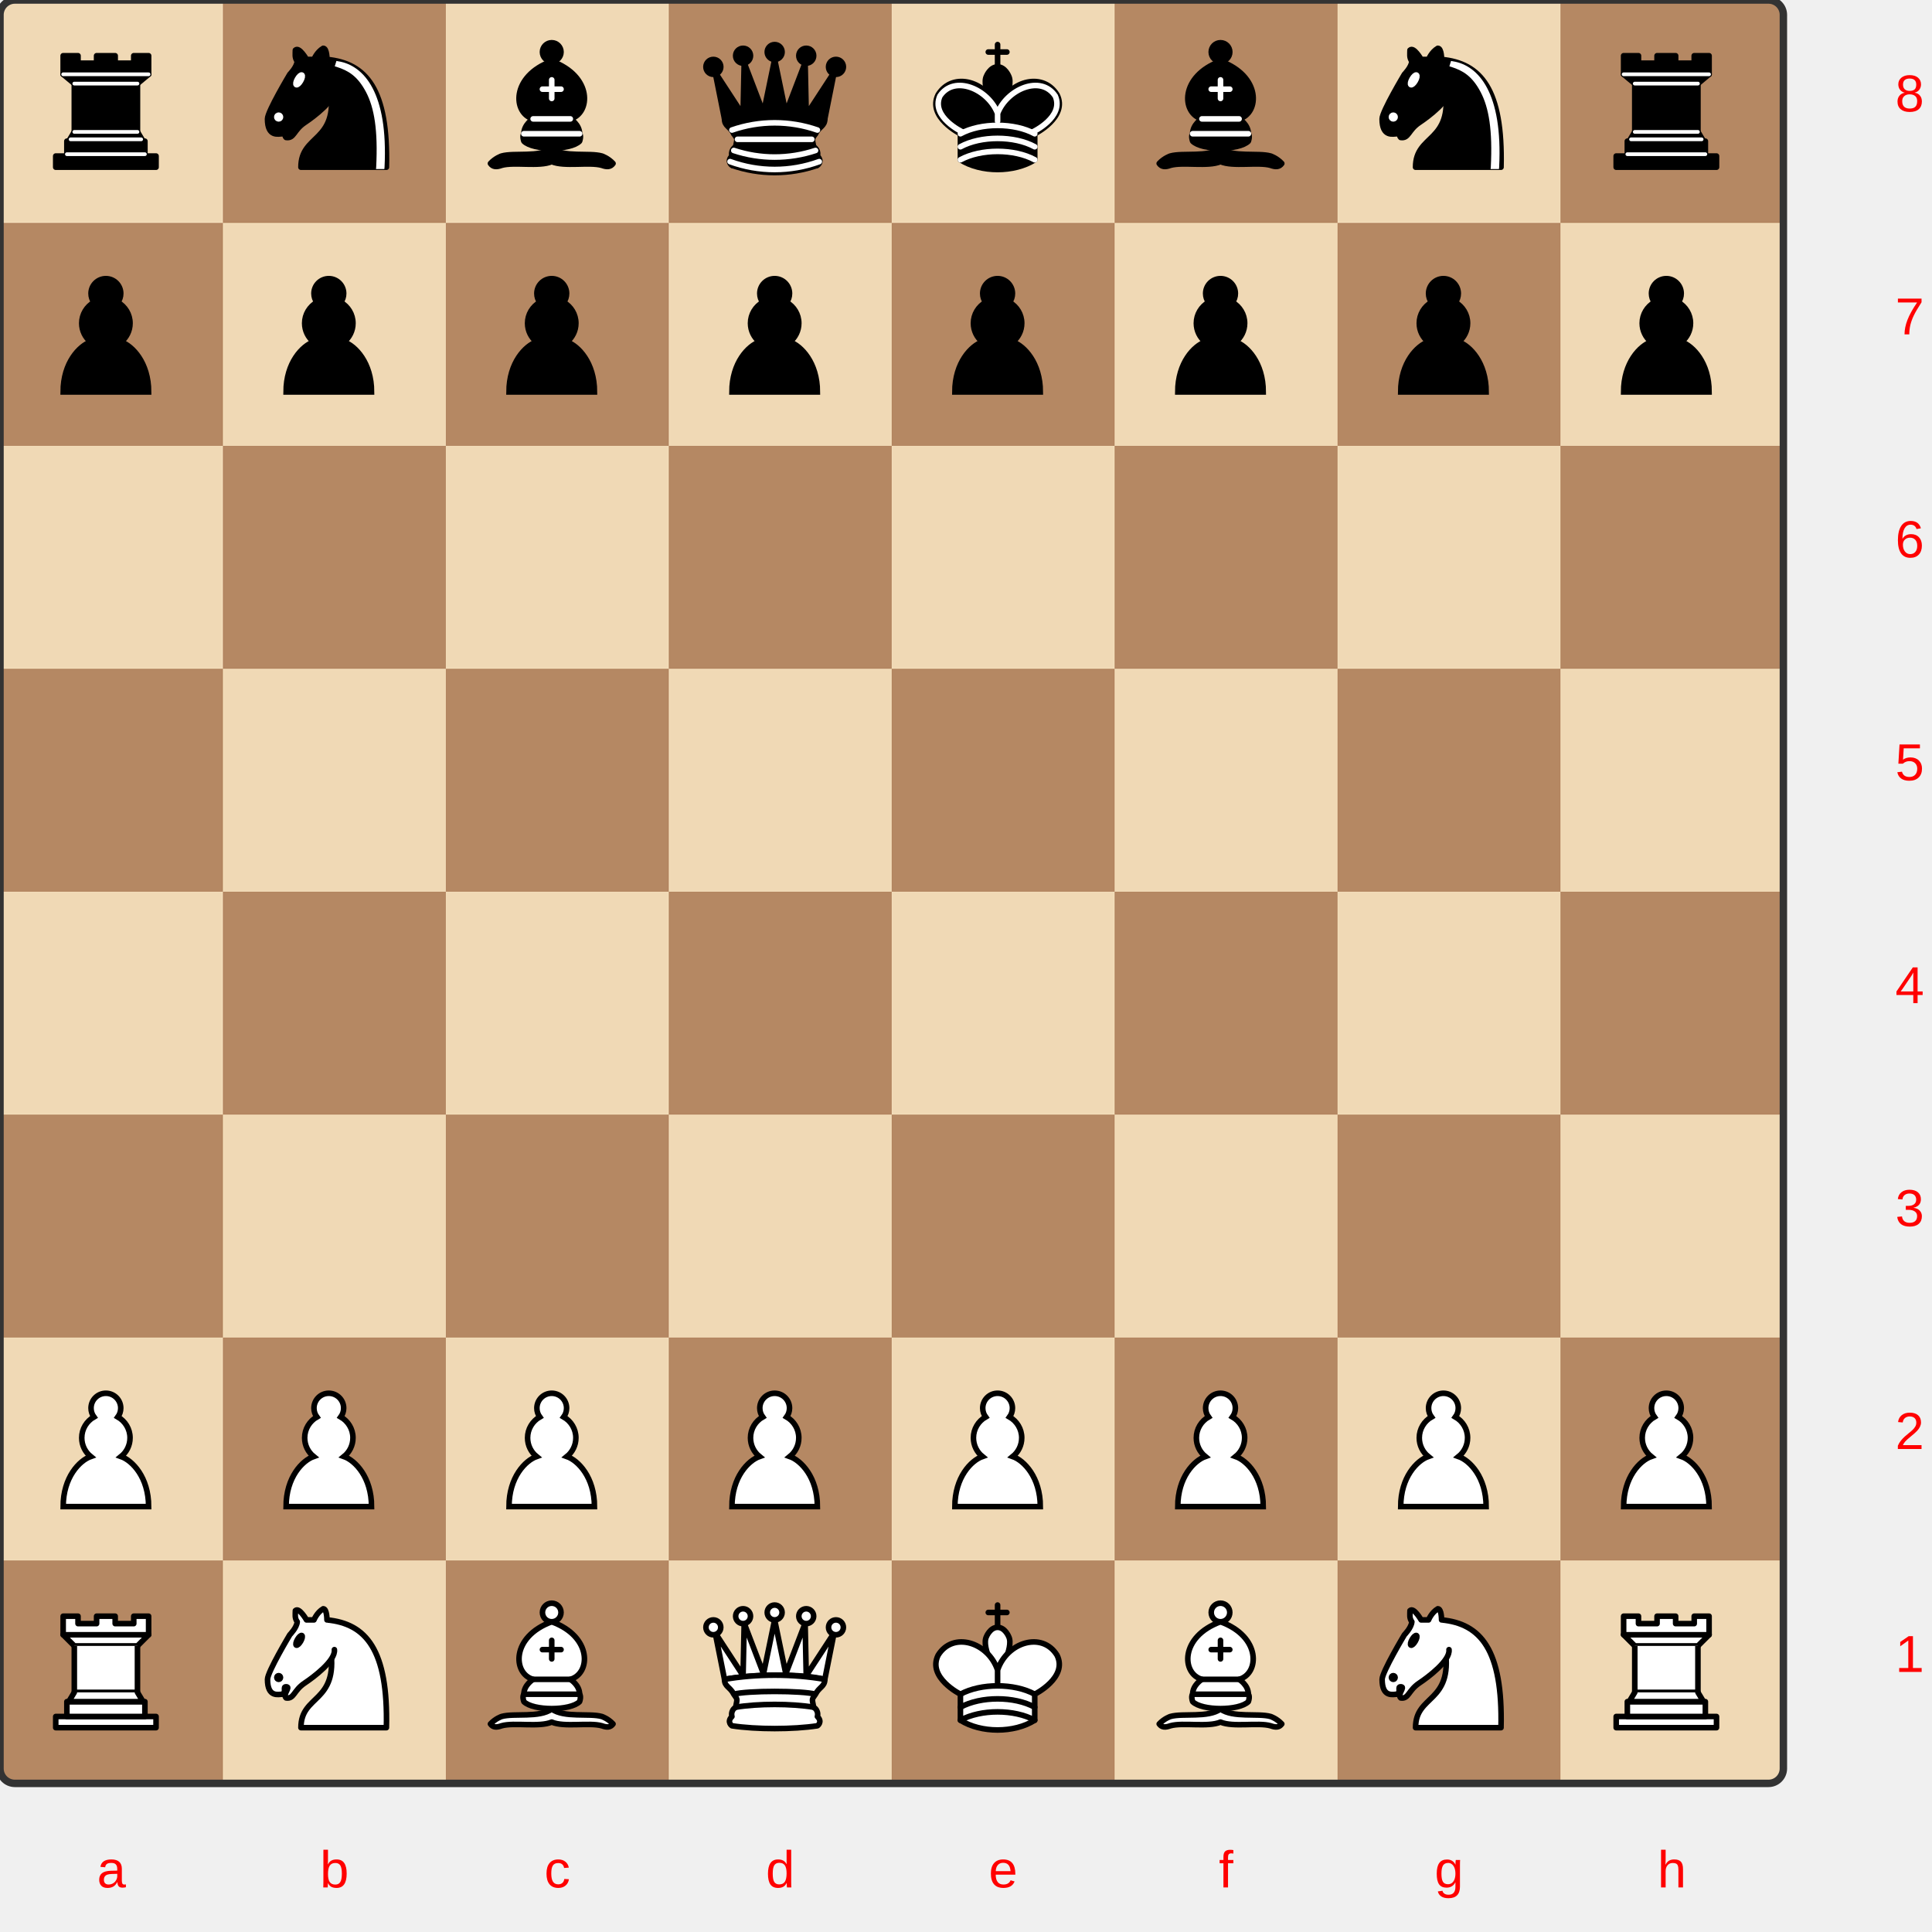
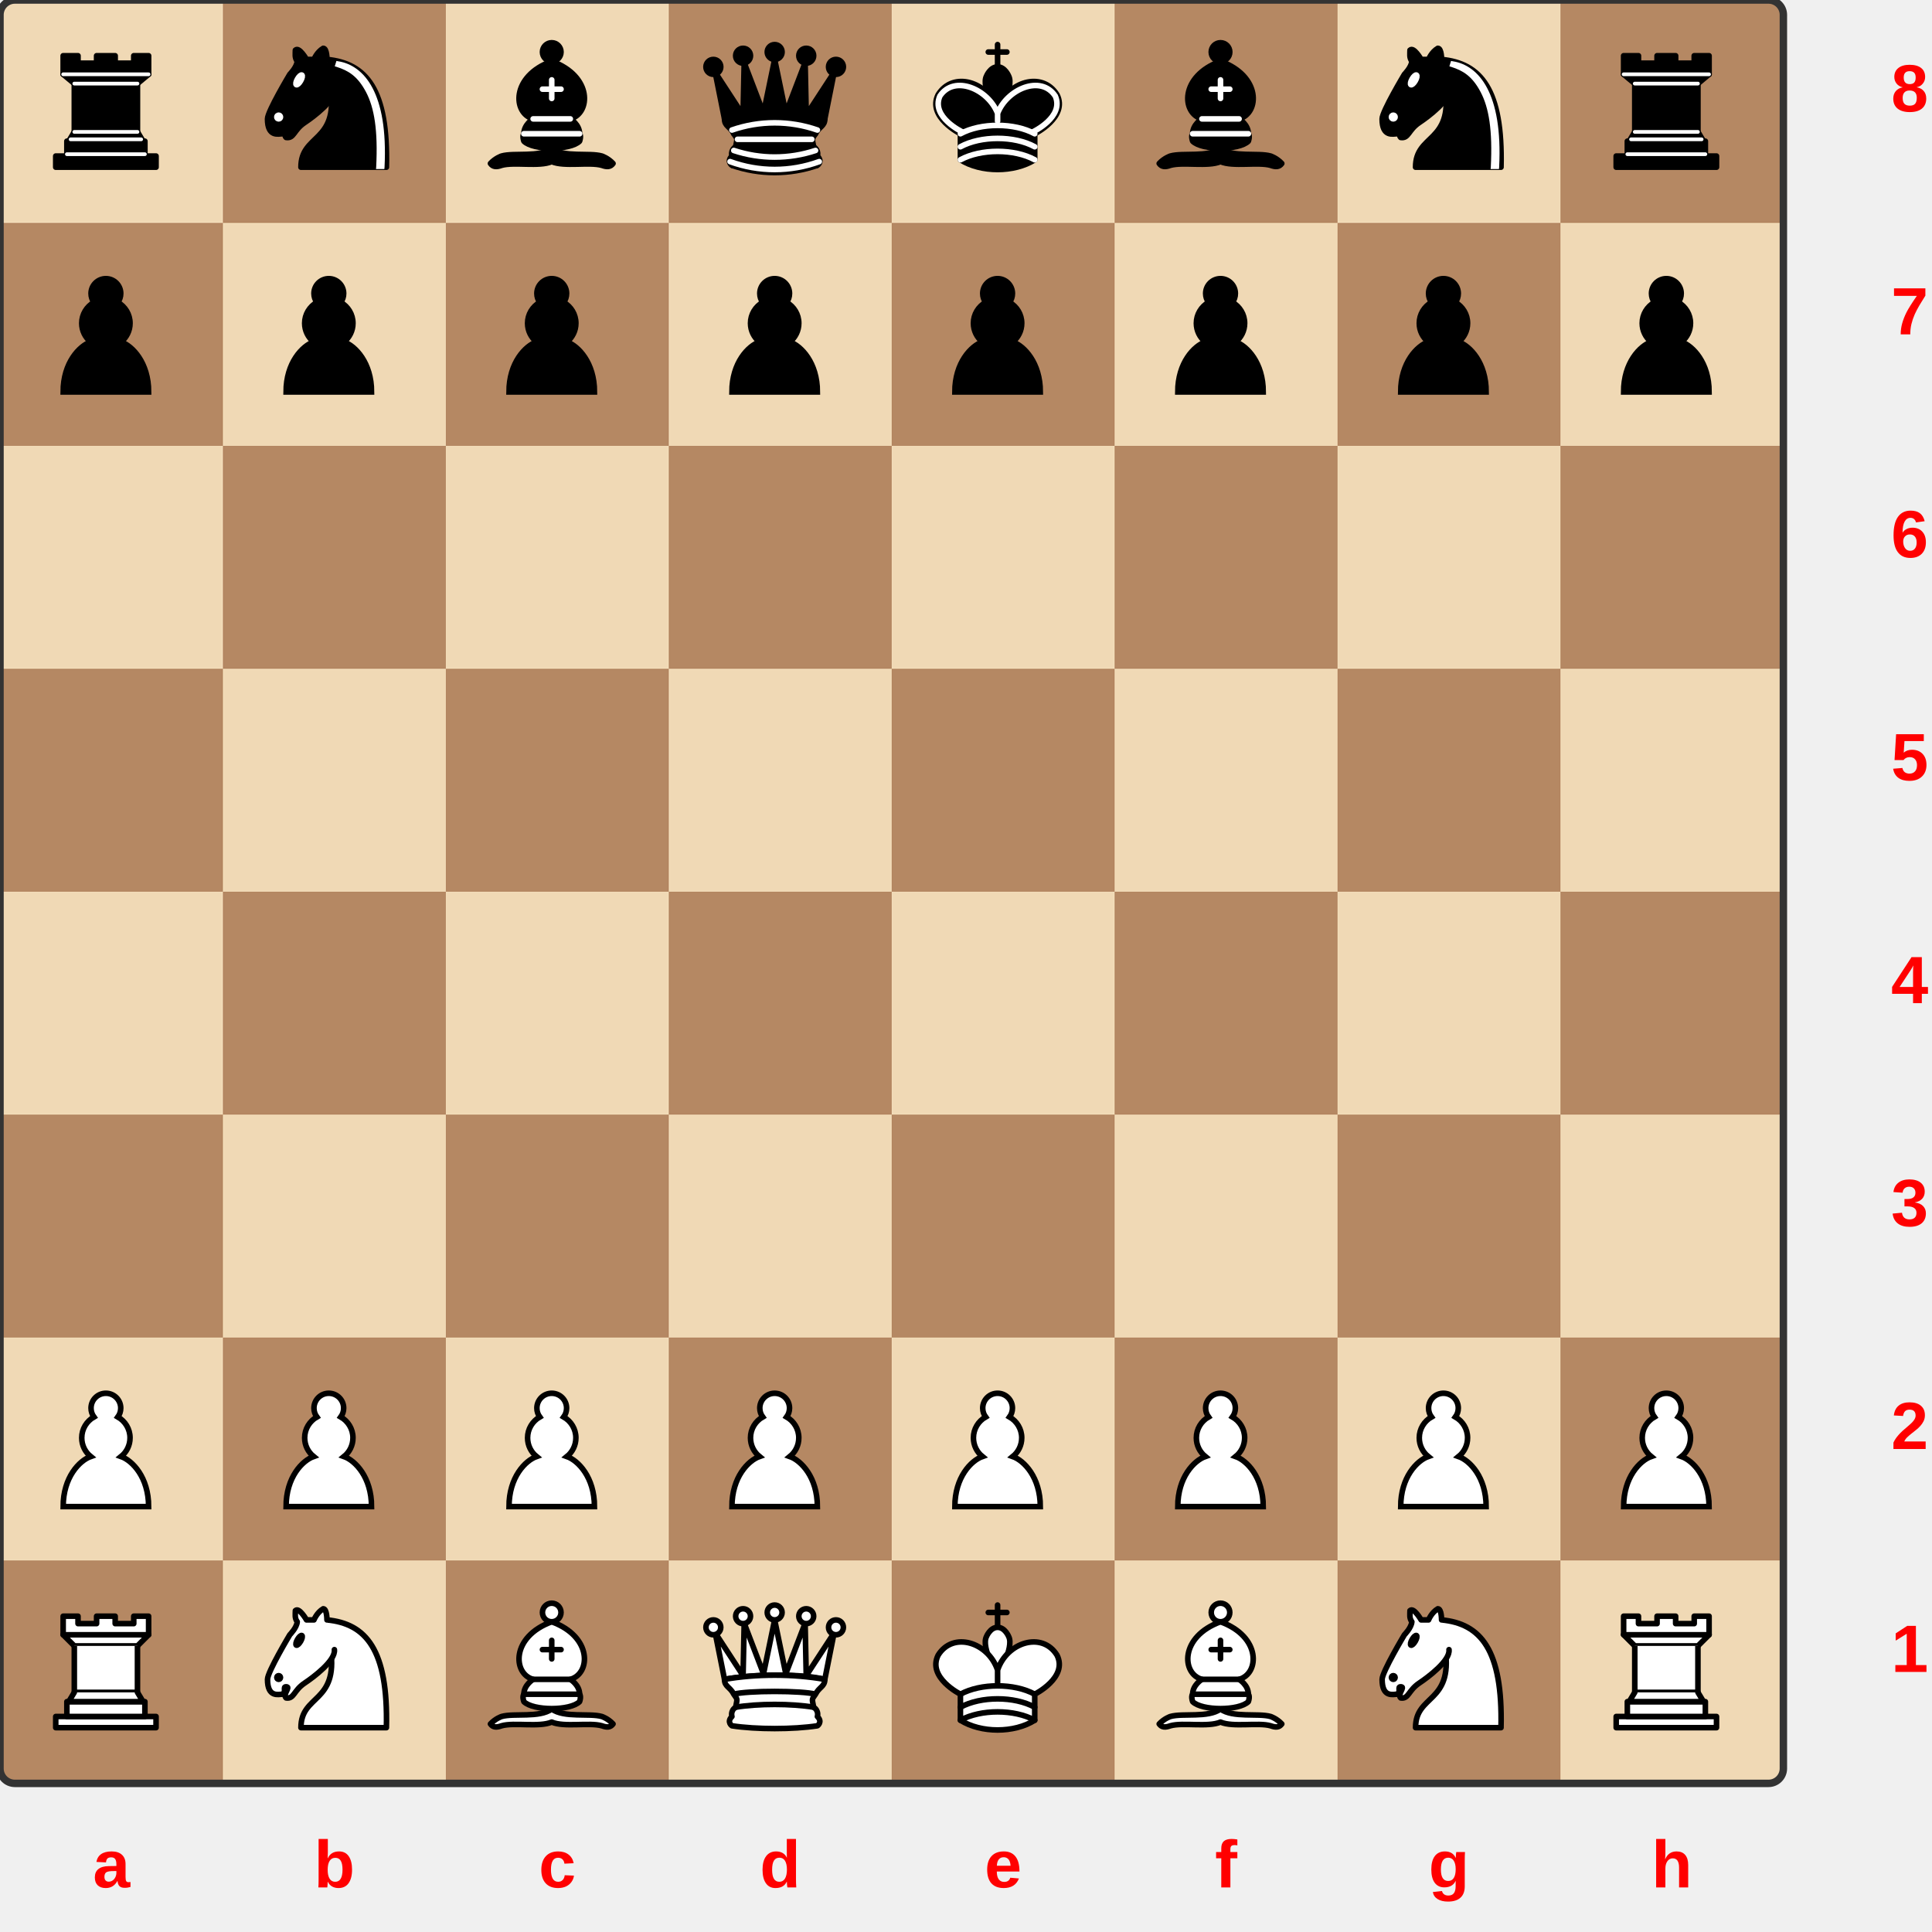
<svg xmlns="http://www.w3.org/2000/svg" aria-label="ChessGame" viewBox="0 0 520 520" width="520" height="520">
  <defs>
    <pattern id="checker" width="120" height="120" patternUnits="userSpaceOnUse">
      <rect width="120" height="120" fill="#b58863" />
      <rect width="60" height="60" x="0" y="0" fill="#f0d9b5" />
      <rect width="60" height="60" x="60" y="60" fill="#f0d9b5" />
    </pattern>
  </defs>
  <rect width="480" height="480" x="0" y="0" fill="url(#checker)" stroke="#333" stroke-width="2" rx="4" ry="4" />
-   <g font-family="Arial, Helvetica, sans-serif" font-size="14" fill="#f00" text-anchor="middle">
+   <g font-family="Arial, Helvetica, sans-serif" font-size="18" font-weight="bold" fill="#f00" text-anchor="middle">
    <text x="30" y="508">a</text>
    <text x="90" y="508">b</text>
    <text x="150" y="508">c</text>
    <text x="210" y="508">d</text>
    <text x="270" y="508">e</text>
    <text x="330" y="508">f</text>
    <text x="390" y="508">g</text>
    <text x="450" y="508">h</text>
  </g>
-   <g font-family="Arial, Helvetica, sans-serif" font-size="14" fill="#f00" text-anchor="middle">
+   <g font-family="Arial, Helvetica, sans-serif" font-size="18" font-weight="bold" fill="#f00" text-anchor="middle">
    <text x="514" y="30">8</text>
    <text x="514" y="90">7</text>
    <text x="514" y="150">6</text>
    <text x="514" y="210">5</text>
    <text x="514" y="270">4</text>
    <text x="514" y="330">3</text>
    <text x="514" y="390">2</text>
    <text x="514" y="450">1</text>
  </g>
  <path transform="translate(6, 66)" d="m 22.5,9 c -2.21,0 -4,1.79 -4,4 0,0.89 0.29,1.71 0.78,2.38 C 17.33,16.5 16,18.59 16,21 c 0,2.03 0.94,3.84 2.41,5.03 C 15.41,27.09 11,31.58 11,39.5 H 34 C 34,31.58 29.59,27.09 26.59,26.03 28.06,24.84 29,23.03 29,21 29,18.59 27.67,16.5 25.72,15.38 26.21,14.71 26.5,13.89 26.5,13 c 0,-2.21 -1.79,-4 -4,-4 z" style="opacity:1; fill:#000000; fill-opacity:1; fill-rule:nonzero; stroke:#000000; stroke-width:1.5; stroke-linecap:round; stroke-linejoin:miter; stroke-miterlimit:4; stroke-dasharray:none; stroke-opacity:1;" />
  <path transform="translate(66, 66)" d="m 22.5,9 c -2.21,0 -4,1.79 -4,4 0,0.89 0.29,1.71 0.78,2.38 C 17.33,16.5 16,18.59 16,21 c 0,2.03 0.94,3.84 2.41,5.03 C 15.41,27.09 11,31.58 11,39.5 H 34 C 34,31.58 29.59,27.09 26.59,26.03 28.06,24.84 29,23.03 29,21 29,18.59 27.67,16.5 25.72,15.38 26.21,14.71 26.5,13.89 26.5,13 c 0,-2.21 -1.79,-4 -4,-4 z" style="opacity:1; fill:#000000; fill-opacity:1; fill-rule:nonzero; stroke:#000000; stroke-width:1.5; stroke-linecap:round; stroke-linejoin:miter; stroke-miterlimit:4; stroke-dasharray:none; stroke-opacity:1;" />
  <path transform="translate(126, 66)" d="m 22.5,9 c -2.21,0 -4,1.79 -4,4 0,0.89 0.29,1.71 0.78,2.38 C 17.33,16.5 16,18.59 16,21 c 0,2.03 0.94,3.84 2.41,5.03 C 15.41,27.09 11,31.58 11,39.5 H 34 C 34,31.58 29.59,27.09 26.59,26.03 28.06,24.84 29,23.03 29,21 29,18.59 27.67,16.5 25.72,15.38 26.21,14.71 26.5,13.89 26.5,13 c 0,-2.21 -1.79,-4 -4,-4 z" style="opacity:1; fill:#000000; fill-opacity:1; fill-rule:nonzero; stroke:#000000; stroke-width:1.5; stroke-linecap:round; stroke-linejoin:miter; stroke-miterlimit:4; stroke-dasharray:none; stroke-opacity:1;" />
  <path transform="translate(186, 66)" d="m 22.5,9 c -2.21,0 -4,1.79 -4,4 0,0.89 0.29,1.71 0.78,2.38 C 17.33,16.5 16,18.59 16,21 c 0,2.03 0.94,3.84 2.41,5.03 C 15.41,27.09 11,31.58 11,39.5 H 34 C 34,31.58 29.59,27.09 26.59,26.03 28.06,24.84 29,23.03 29,21 29,18.59 27.67,16.5 25.72,15.38 26.21,14.71 26.5,13.89 26.5,13 c 0,-2.21 -1.79,-4 -4,-4 z" style="opacity:1; fill:#000000; fill-opacity:1; fill-rule:nonzero; stroke:#000000; stroke-width:1.5; stroke-linecap:round; stroke-linejoin:miter; stroke-miterlimit:4; stroke-dasharray:none; stroke-opacity:1;" />
  <path transform="translate(246, 66)" d="m 22.5,9 c -2.21,0 -4,1.79 -4,4 0,0.89 0.29,1.71 0.78,2.38 C 17.33,16.5 16,18.59 16,21 c 0,2.03 0.94,3.84 2.41,5.03 C 15.41,27.09 11,31.58 11,39.5 H 34 C 34,31.58 29.59,27.09 26.59,26.03 28.06,24.84 29,23.03 29,21 29,18.59 27.67,16.5 25.72,15.38 26.21,14.71 26.5,13.89 26.5,13 c 0,-2.21 -1.79,-4 -4,-4 z" style="opacity:1; fill:#000000; fill-opacity:1; fill-rule:nonzero; stroke:#000000; stroke-width:1.5; stroke-linecap:round; stroke-linejoin:miter; stroke-miterlimit:4; stroke-dasharray:none; stroke-opacity:1;" />
  <path transform="translate(306, 66)" d="m 22.5,9 c -2.21,0 -4,1.79 -4,4 0,0.89 0.29,1.71 0.78,2.38 C 17.33,16.5 16,18.59 16,21 c 0,2.03 0.94,3.84 2.41,5.03 C 15.41,27.09 11,31.58 11,39.5 H 34 C 34,31.58 29.59,27.09 26.59,26.03 28.06,24.84 29,23.03 29,21 29,18.59 27.67,16.5 25.72,15.38 26.21,14.71 26.5,13.89 26.5,13 c 0,-2.21 -1.79,-4 -4,-4 z" style="opacity:1; fill:#000000; fill-opacity:1; fill-rule:nonzero; stroke:#000000; stroke-width:1.5; stroke-linecap:round; stroke-linejoin:miter; stroke-miterlimit:4; stroke-dasharray:none; stroke-opacity:1;" />
  <path transform="translate(366, 66)" d="m 22.5,9 c -2.21,0 -4,1.79 -4,4 0,0.89 0.29,1.71 0.78,2.38 C 17.33,16.5 16,18.59 16,21 c 0,2.03 0.94,3.84 2.41,5.03 C 15.41,27.09 11,31.58 11,39.5 H 34 C 34,31.58 29.59,27.09 26.59,26.03 28.06,24.84 29,23.03 29,21 29,18.59 27.67,16.5 25.72,15.38 26.21,14.71 26.5,13.89 26.5,13 c 0,-2.21 -1.79,-4 -4,-4 z" style="opacity:1; fill:#000000; fill-opacity:1; fill-rule:nonzero; stroke:#000000; stroke-width:1.5; stroke-linecap:round; stroke-linejoin:miter; stroke-miterlimit:4; stroke-dasharray:none; stroke-opacity:1;" />
  <path transform="translate(426, 66)" d="m 22.5,9 c -2.21,0 -4,1.79 -4,4 0,0.89 0.29,1.71 0.78,2.38 C 17.33,16.5 16,18.59 16,21 c 0,2.03 0.94,3.84 2.41,5.03 C 15.41,27.09 11,31.58 11,39.5 H 34 C 34,31.58 29.59,27.09 26.59,26.03 28.06,24.84 29,23.03 29,21 29,18.59 27.67,16.5 25.72,15.38 26.21,14.71 26.5,13.89 26.5,13 c 0,-2.21 -1.79,-4 -4,-4 z" style="opacity:1; fill:#000000; fill-opacity:1; fill-rule:nonzero; stroke:#000000; stroke-width:1.5; stroke-linecap:round; stroke-linejoin:miter; stroke-miterlimit:4; stroke-dasharray:none; stroke-opacity:1;" />
  <g transform="translate(6, 6)" style="opacity:1; fill:#000000; fill-opacity:1; fill-rule:evenodd; stroke:#000000; stroke-width:1.5; stroke-linecap:round;stroke-linejoin:round;stroke-miterlimit:4; stroke-dasharray:none; stroke-opacity:1;">
    <path d="M 9,39 L 36,39 L 36,36 L 9,36 L 9,39 z " style="stroke-linecap:butt;" />
    <path d="M 12.5,32 L 14,29.5 L 31,29.5 L 32.5,32 L 12.5,32 z " style="stroke-linecap:butt;" />
    <path d="M 12,36 L 12,32 L 33,32 L 33,36 L 12,36 z " style="stroke-linecap:butt;" />
    <path d="M 14,29.5 L 14,16.5 L 31,16.5 L 31,29.5 L 14,29.5 z " style="stroke-linecap:butt;stroke-linejoin:miter;" />
    <path d="M 14,16.5 L 11,14 L 34,14 L 31,16.5 L 14,16.5 z " style="stroke-linecap:butt;" />
    <path d="M 11,14 L 11,9 L 15,9 L 15,11 L 20,11 L 20,9 L 25,9 L 25,11 L 30,11 L 30,9 L 34,9 L 34,14 L 11,14 z " style="stroke-linecap:butt;" />
    <path d="M 12,35.5 L 33,35.5 L 33,35.5" style="fill:none; stroke:#ffffff; stroke-width:1; stroke-linejoin:miter;" />
    <path d="M 13,31.5 L 32,31.5" style="fill:none; stroke:#ffffff; stroke-width:1; stroke-linejoin:miter;" />
    <path d="M 14,29.5 L 31,29.5" style="fill:none; stroke:#ffffff; stroke-width:1; stroke-linejoin:miter;" />
    <path d="M 14,16.5 L 31,16.5" style="fill:none; stroke:#ffffff; stroke-width:1; stroke-linejoin:miter;" />
    <path d="M 11,14 L 34,14" style="fill:none; stroke:#ffffff; stroke-width:1; stroke-linejoin:miter;" />
  </g>
  <g transform="translate(66, 6)" style="opacity:1; fill:none; fill-opacity:1; fill-rule:evenodd; stroke:#000000; stroke-width:1.5; stroke-linecap:round;stroke-linejoin:round;stroke-miterlimit:4; stroke-dasharray:none; stroke-opacity:1;">
    <path d="M 22,10 C 32.5,11 38.5,18 38,39 L 15,39 C 15,30 25,32.5 23,18" style="fill:#000000; stroke:#000000;" />
    <path d="M 24,18 C 24.38,20.91 18.45,25.37 16,27 C 13,29 13.18,31.34 11,31 C 9.958,30.06 12.41,27.96 11,28 C 10,28 11.19,29.23 10,30 C 9,30 5.997,31 6,26 C 6,24 12,14 12,14 C 12,14 13.89,12.1 14,10.5 C 13.27,9.506 13.5,8.5 13.5,7.5 C 14.5,6.5 16.5,10 16.5,10 L 18.5,10 C 18.5,10 19.28,8.008 21,7 C 22,7 22,10 22,10" style="fill:#000000; stroke:#000000;" />
    <path d="M 9.5 25.5 A 0.5 0.5 0 1 1 8.5,25.5 A 0.5 0.5 0 1 1 9.5 25.5 z" style="fill:#ffffff; stroke:#ffffff;" />
    <path d="M 15 15.5 A 0.5 1.5 0 1 1  14,15.5 A 0.5 1.5 0 1 1  15 15.5 z" transform="matrix(0.866,0.5,-0.5,0.866,9.693,-5.173)" style="fill:#ffffff; stroke:#ffffff;" />
    <path d="M 24.55,10.4 L 24.1,11.85 L 24.6,12 C 27.75,13 30.25,14.49 32.5,18.75 C 34.75,23.01 35.75,29.06 35.25,39 L 35.2,39.5 L 37.45,39.5 L 37.5,39 C 38,28.94 36.62,22.15 34.25,17.66 C 31.88,13.17 28.46,11.02 25.06,10.5 L 24.55,10.4 z " style="fill:#ffffff; stroke:none;" />
  </g>
  <g transform="translate(126, 6)" style="opacity:1; fill:none; fill-rule:evenodd; fill-opacity:1; stroke:#000000; stroke-width:1.5; stroke-linecap:round; stroke-linejoin:round; stroke-miterlimit:4; stroke-dasharray:none; stroke-opacity:1;">
    <g style="fill:#000000; stroke:#000000; stroke-linecap:butt;">
      <path d="M 9,36 C 12.39,35.03 19.11,36.43 22.5,34 C 25.89,36.43 32.61,35.03 36,36 C 36,36 37.65,36.54 39,38 C 38.32,38.97 37.35,38.99 36,38.5 C 32.61,37.53 25.89,38.96 22.5,37.5 C 19.11,38.96 12.39,37.53 9,38.5 C 7.65,38.99 6.68,38.97 6,38 C 7.35,36.54 9,36 9,36 z" />
      <path d="M 15,32 C 17.5,34.5 27.5,34.5 30,32 C 30.5,30.5 30,30 30,30 C 30,27.5 27.5,26 27.5,26 C 33,24.5 33.5,14.5 22.5,10.5 C 11.5,14.5 12,24.5 17.5,26 C 17.5,26 15,27.5 15,30 C 15,30 14.5,30.5 15,32 z" />
      <path d="M 25 8 A 2.5 2.5 0 1 1  20,8 A 2.5 2.5 0 1 1  25 8 z" />
    </g>
    <path d="M 17.5,26 L 27.5,26 M 15,30 L 30,30 M 22.5,15.5 L 22.5,20.5 M 20,18 L 25,18" style="fill:none; stroke:#ffffff; stroke-linejoin:miter;" />
  </g>
  <g transform="translate(186, 6)" style="fill:#000000;stroke:#000000;stroke-width:1.5; stroke-linecap:round;stroke-linejoin:round">
    <path d="M 9,26 C 17.5,24.5 30,24.5 36,26 L 38.5,13.5 L 31,25 L 30.7,10.9 L 25.5,24.5 L 22.5,10 L 19.5,24.5 L 14.3,10.9 L 14,25 L 6.5,13.5 L 9,26 z" style="stroke-linecap:butt;fill:#000000" />
    <path d="m 9,26 c 0,2 1.5,2 2.5,4 1,1.5 1,1 0.5,3.5 -1.5,1 -1,2.5 -1,2.5 -1.5,1.5 0,2.5 0,2.5 6.5,1 16.5,1 23,0 0,0 1.5,-1 0,-2.5 0,0 0.5,-1.5 -1,-2.5 -0.5,-2.5 -0.5,-2 0.5,-3.5 1,-2 2.5,-2 2.5,-4 -8.5,-1.5 -18.5,-1.5 -27,0 z" />
    <path d="M 11.5,30 C 15,29 30,29 33.5,30" />
    <path d="m 12,33.5 c 6,-1 15,-1 21,0" />
    <circle cx="6" cy="12" r="2" />
    <circle cx="14" cy="9" r="2" />
    <circle cx="22.5" cy="8" r="2" />
    <circle cx="31" cy="9" r="2" />
    <circle cx="39" cy="12" r="2" />
    <path d="M 11,38.5 A 35,35 1 0 0 34,38.5" style="fill:none; stroke:#000000;stroke-linecap:butt;" />
    <g style="fill:none; stroke:#ffffff;">
      <path d="M 11,29 A 35,35 1 0 1 34,29" />
      <path d="M 12.5,31.5 L 32.5,31.5" />
      <path d="M 11.5,34.5 A 35,35 1 0 0 33.5,34.5" />
      <path d="M 10.5,37.5 A 35,35 1 0 0 34.5,37.5" />
    </g>
  </g>
  <g transform="translate(246, 6)" style="fill:none; fill-opacity:1; fill-rule:evenodd; stroke:#000000; stroke-width:1.5; stroke-linecap:round;stroke-linejoin:round;stroke-miterlimit:4; stroke-dasharray:none; stroke-opacity:1;">
    <path d="M 22.5,11.63 L 22.5,6" style="fill:none; stroke:#000000; stroke-linejoin:miter;" id="path6570" />
    <path d="M 22.5,25 C 22.5,25 27,17.5 25.5,14.5 C 25.5,14.5 24.5,12 22.5,12 C 20.5,12 19.5,14.5 19.5,14.5 C 18,17.5 22.5,25 22.5,25" style="fill:#000000;fill-opacity:1; stroke-linecap:butt; stroke-linejoin:miter;" />
    <path d="M 12.5,37 C 18,40.5 27,40.5 32.5,37 L 32.5,30 C 32.5,30 41.5,25.5 38.5,19.5 C 34.5,13 25,16 22.5,23.5 L 22.5,27 L 22.5,23.5 C 20,16 10.5,13 6.5,19.5 C 3.5,25.5 12.5,30 12.5,30 L 12.5,37" style="fill:#000000; stroke:#000000;" />
    <path d="M 20,8 L 25,8" style="fill:none; stroke:#000000; stroke-linejoin:miter;" />
    <path d="M 32,29.5 C 32,29.5 40.5,25.5 38.03,19.85 C 34.15,14 25,18 22.5,24.5 L 22.5,26.6 L 22.5,24.5 C 20,18 10.85,14 6.97,19.85 C 4.5,25.5 13,29.5 13,29.5" style="fill:none; stroke:#ffffff;" />
    <path d="M 12.5,30 C 18,27 27,27 32.5,30 M 12.5,33.5 C 18,30.5 27,30.5 32.5,33.5 M 12.5,37 C 18,34 27,34 32.5,37" style="fill:none; stroke:#ffffff;" />
  </g>
  <g transform="translate(306, 6)" style="opacity:1; fill:none; fill-rule:evenodd; fill-opacity:1; stroke:#000000; stroke-width:1.5; stroke-linecap:round; stroke-linejoin:round; stroke-miterlimit:4; stroke-dasharray:none; stroke-opacity:1;">
    <g style="fill:#000000; stroke:#000000; stroke-linecap:butt;">
      <path d="M 9,36 C 12.39,35.03 19.11,36.43 22.5,34 C 25.89,36.43 32.61,35.03 36,36 C 36,36 37.65,36.54 39,38 C 38.32,38.97 37.35,38.99 36,38.5 C 32.61,37.53 25.89,38.96 22.5,37.5 C 19.11,38.96 12.39,37.53 9,38.5 C 7.65,38.99 6.68,38.97 6,38 C 7.35,36.54 9,36 9,36 z" />
      <path d="M 15,32 C 17.5,34.5 27.5,34.5 30,32 C 30.5,30.5 30,30 30,30 C 30,27.5 27.5,26 27.5,26 C 33,24.5 33.5,14.5 22.5,10.5 C 11.5,14.5 12,24.5 17.5,26 C 17.5,26 15,27.5 15,30 C 15,30 14.5,30.5 15,32 z" />
      <path d="M 25 8 A 2.5 2.5 0 1 1  20,8 A 2.5 2.5 0 1 1  25 8 z" />
    </g>
    <path d="M 17.5,26 L 27.5,26 M 15,30 L 30,30 M 22.5,15.5 L 22.5,20.5 M 20,18 L 25,18" style="fill:none; stroke:#ffffff; stroke-linejoin:miter;" />
  </g>
  <g transform="translate(366, 6)" style="opacity:1; fill:none; fill-opacity:1; fill-rule:evenodd; stroke:#000000; stroke-width:1.5; stroke-linecap:round;stroke-linejoin:round;stroke-miterlimit:4; stroke-dasharray:none; stroke-opacity:1;">
    <path d="M 22,10 C 32.5,11 38.5,18 38,39 L 15,39 C 15,30 25,32.5 23,18" style="fill:#000000; stroke:#000000;" />
    <path d="M 24,18 C 24.38,20.91 18.45,25.37 16,27 C 13,29 13.18,31.34 11,31 C 9.958,30.06 12.41,27.96 11,28 C 10,28 11.19,29.23 10,30 C 9,30 5.997,31 6,26 C 6,24 12,14 12,14 C 12,14 13.89,12.1 14,10.5 C 13.27,9.506 13.5,8.5 13.5,7.5 C 14.5,6.5 16.5,10 16.5,10 L 18.5,10 C 18.5,10 19.28,8.008 21,7 C 22,7 22,10 22,10" style="fill:#000000; stroke:#000000;" />
    <path d="M 9.5 25.5 A 0.5 0.5 0 1 1 8.5,25.5 A 0.5 0.5 0 1 1 9.5 25.5 z" style="fill:#ffffff; stroke:#ffffff;" />
    <path d="M 15 15.5 A 0.5 1.5 0 1 1  14,15.5 A 0.5 1.5 0 1 1  15 15.5 z" transform="matrix(0.866,0.5,-0.5,0.866,9.693,-5.173)" style="fill:#ffffff; stroke:#ffffff;" />
    <path d="M 24.55,10.4 L 24.1,11.85 L 24.6,12 C 27.75,13 30.25,14.49 32.5,18.75 C 34.75,23.01 35.75,29.06 35.25,39 L 35.2,39.5 L 37.45,39.5 L 37.5,39 C 38,28.94 36.62,22.15 34.25,17.66 C 31.88,13.17 28.46,11.02 25.06,10.5 L 24.55,10.4 z " style="fill:#ffffff; stroke:none;" />
  </g>
  <g transform="translate(426, 6)" style="opacity:1; fill:#000000; fill-opacity:1; fill-rule:evenodd; stroke:#000000; stroke-width:1.5; stroke-linecap:round;stroke-linejoin:round;stroke-miterlimit:4; stroke-dasharray:none; stroke-opacity:1;">
    <path d="M 9,39 L 36,39 L 36,36 L 9,36 L 9,39 z " style="stroke-linecap:butt;" />
    <path d="M 12.5,32 L 14,29.5 L 31,29.5 L 32.5,32 L 12.5,32 z " style="stroke-linecap:butt;" />
    <path d="M 12,36 L 12,32 L 33,32 L 33,36 L 12,36 z " style="stroke-linecap:butt;" />
    <path d="M 14,29.5 L 14,16.5 L 31,16.5 L 31,29.5 L 14,29.5 z " style="stroke-linecap:butt;stroke-linejoin:miter;" />
    <path d="M 14,16.5 L 11,14 L 34,14 L 31,16.5 L 14,16.5 z " style="stroke-linecap:butt;" />
    <path d="M 11,14 L 11,9 L 15,9 L 15,11 L 20,11 L 20,9 L 25,9 L 25,11 L 30,11 L 30,9 L 34,9 L 34,14 L 11,14 z " style="stroke-linecap:butt;" />
    <path d="M 12,35.5 L 33,35.5 L 33,35.5" style="fill:none; stroke:#ffffff; stroke-width:1; stroke-linejoin:miter;" />
    <path d="M 13,31.5 L 32,31.5" style="fill:none; stroke:#ffffff; stroke-width:1; stroke-linejoin:miter;" />
    <path d="M 14,29.5 L 31,29.5" style="fill:none; stroke:#ffffff; stroke-width:1; stroke-linejoin:miter;" />
    <path d="M 14,16.5 L 31,16.5" style="fill:none; stroke:#ffffff; stroke-width:1; stroke-linejoin:miter;" />
    <path d="M 11,14 L 34,14" style="fill:none; stroke:#ffffff; stroke-width:1; stroke-linejoin:miter;" />
  </g>
  <path transform="translate(6, 366)" d="m 22.5,9 c -2.21,0 -4,1.79 -4,4 0,0.89 0.29,1.71 0.78,2.38 C 17.33,16.5 16,18.59 16,21 c 0,2.03 0.94,3.84 2.41,5.03 C 15.41,27.09 11,31.58 11,39.5 H 34 C 34,31.58 29.59,27.09 26.59,26.03 28.06,24.84 29,23.03 29,21 29,18.59 27.67,16.5 25.72,15.38 26.21,14.71 26.5,13.89 26.5,13 c 0,-2.21 -1.79,-4 -4,-4 z" style="opacity:1; fill:#ffffff; fill-opacity:1; fill-rule:nonzero; stroke:#000000; stroke-width:1.5; stroke-linecap:round; stroke-linejoin:miter; stroke-miterlimit:4; stroke-dasharray:none; stroke-opacity:1;" />
  <path transform="translate(66, 366)" d="m 22.5,9 c -2.21,0 -4,1.79 -4,4 0,0.89 0.29,1.71 0.78,2.38 C 17.33,16.5 16,18.59 16,21 c 0,2.03 0.94,3.84 2.41,5.03 C 15.41,27.09 11,31.58 11,39.5 H 34 C 34,31.58 29.59,27.09 26.59,26.03 28.06,24.84 29,23.03 29,21 29,18.59 27.67,16.5 25.72,15.38 26.21,14.71 26.5,13.89 26.5,13 c 0,-2.21 -1.79,-4 -4,-4 z" style="opacity:1; fill:#ffffff; fill-opacity:1; fill-rule:nonzero; stroke:#000000; stroke-width:1.5; stroke-linecap:round; stroke-linejoin:miter; stroke-miterlimit:4; stroke-dasharray:none; stroke-opacity:1;" />
  <path transform="translate(126, 366)" d="m 22.5,9 c -2.21,0 -4,1.79 -4,4 0,0.89 0.29,1.71 0.78,2.38 C 17.33,16.5 16,18.59 16,21 c 0,2.03 0.94,3.84 2.41,5.03 C 15.41,27.09 11,31.58 11,39.5 H 34 C 34,31.58 29.59,27.09 26.59,26.03 28.06,24.84 29,23.03 29,21 29,18.59 27.67,16.5 25.72,15.38 26.21,14.71 26.5,13.89 26.5,13 c 0,-2.21 -1.79,-4 -4,-4 z" style="opacity:1; fill:#ffffff; fill-opacity:1; fill-rule:nonzero; stroke:#000000; stroke-width:1.5; stroke-linecap:round; stroke-linejoin:miter; stroke-miterlimit:4; stroke-dasharray:none; stroke-opacity:1;" />
  <path transform="translate(186, 366)" d="m 22.5,9 c -2.21,0 -4,1.79 -4,4 0,0.89 0.29,1.71 0.78,2.38 C 17.33,16.5 16,18.59 16,21 c 0,2.03 0.94,3.84 2.41,5.03 C 15.41,27.09 11,31.58 11,39.5 H 34 C 34,31.58 29.59,27.09 26.59,26.03 28.06,24.84 29,23.03 29,21 29,18.59 27.67,16.5 25.72,15.38 26.21,14.71 26.5,13.89 26.5,13 c 0,-2.21 -1.79,-4 -4,-4 z" style="opacity:1; fill:#ffffff; fill-opacity:1; fill-rule:nonzero; stroke:#000000; stroke-width:1.5; stroke-linecap:round; stroke-linejoin:miter; stroke-miterlimit:4; stroke-dasharray:none; stroke-opacity:1;" />
  <path transform="translate(246, 366)" d="m 22.5,9 c -2.21,0 -4,1.79 -4,4 0,0.89 0.29,1.71 0.78,2.38 C 17.33,16.5 16,18.59 16,21 c 0,2.03 0.94,3.84 2.41,5.03 C 15.41,27.09 11,31.58 11,39.5 H 34 C 34,31.58 29.59,27.09 26.59,26.03 28.06,24.84 29,23.03 29,21 29,18.59 27.67,16.5 25.72,15.38 26.21,14.71 26.5,13.89 26.5,13 c 0,-2.21 -1.79,-4 -4,-4 z" style="opacity:1; fill:#ffffff; fill-opacity:1; fill-rule:nonzero; stroke:#000000; stroke-width:1.5; stroke-linecap:round; stroke-linejoin:miter; stroke-miterlimit:4; stroke-dasharray:none; stroke-opacity:1;" />
  <path transform="translate(306, 366)" d="m 22.5,9 c -2.21,0 -4,1.79 -4,4 0,0.89 0.29,1.71 0.78,2.38 C 17.33,16.5 16,18.59 16,21 c 0,2.03 0.94,3.84 2.41,5.03 C 15.41,27.09 11,31.58 11,39.5 H 34 C 34,31.58 29.59,27.09 26.59,26.03 28.06,24.84 29,23.03 29,21 29,18.59 27.67,16.5 25.72,15.38 26.21,14.71 26.5,13.89 26.5,13 c 0,-2.21 -1.79,-4 -4,-4 z" style="opacity:1; fill:#ffffff; fill-opacity:1; fill-rule:nonzero; stroke:#000000; stroke-width:1.5; stroke-linecap:round; stroke-linejoin:miter; stroke-miterlimit:4; stroke-dasharray:none; stroke-opacity:1;" />
  <path transform="translate(366, 366)" d="m 22.5,9 c -2.21,0 -4,1.79 -4,4 0,0.89 0.29,1.71 0.78,2.38 C 17.33,16.5 16,18.59 16,21 c 0,2.03 0.94,3.84 2.41,5.03 C 15.41,27.09 11,31.58 11,39.5 H 34 C 34,31.58 29.59,27.09 26.59,26.03 28.06,24.84 29,23.03 29,21 29,18.59 27.67,16.5 25.72,15.38 26.21,14.71 26.5,13.89 26.5,13 c 0,-2.21 -1.79,-4 -4,-4 z" style="opacity:1; fill:#ffffff; fill-opacity:1; fill-rule:nonzero; stroke:#000000; stroke-width:1.5; stroke-linecap:round; stroke-linejoin:miter; stroke-miterlimit:4; stroke-dasharray:none; stroke-opacity:1;" />
  <path transform="translate(426, 366)" d="m 22.5,9 c -2.21,0 -4,1.79 -4,4 0,0.89 0.29,1.71 0.78,2.38 C 17.33,16.5 16,18.59 16,21 c 0,2.03 0.94,3.84 2.41,5.03 C 15.41,27.09 11,31.58 11,39.5 H 34 C 34,31.58 29.59,27.09 26.59,26.03 28.06,24.84 29,23.03 29,21 29,18.59 27.67,16.5 25.72,15.38 26.21,14.71 26.5,13.89 26.5,13 c 0,-2.21 -1.79,-4 -4,-4 z" style="opacity:1; fill:#ffffff; fill-opacity:1; fill-rule:nonzero; stroke:#000000; stroke-width:1.5; stroke-linecap:round; stroke-linejoin:miter; stroke-miterlimit:4; stroke-dasharray:none; stroke-opacity:1;" />
  <g transform="translate(6, 426)" style="opacity:1; fill:#ffffff; fill-opacity:1; fill-rule:evenodd; stroke:#000000; stroke-width:1.5; stroke-linecap:round;stroke-linejoin:round;stroke-miterlimit:4; stroke-dasharray:none; stroke-opacity:1;">
    <path d="M 9,39 L 36,39 L 36,36 L 9,36 L 9,39 z " style="stroke-linecap:butt;" />
    <path d="M 12,36 L 12,32 L 33,32 L 33,36 L 12,36 z " style="stroke-linecap:butt;" />
    <path d="M 11,14 L 11,9 L 15,9 L 15,11 L 20,11 L 20,9 L 25,9 L 25,11 L 30,11 L 30,9 L 34,9 L 34,14" style="stroke-linecap:butt;" />
    <path d="M 34,14 L 31,17 L 14,17 L 11,14" />
    <path d="M 31,17 L 31,29.5 L 14,29.5 L 14,17" style="stroke-linecap:butt; stroke-linejoin:miter;" />
    <path d="M 31,29.5 L 32.5,32 L 12.5,32 L 14,29.5" />
    <path d="M 11,14 L 34,14" style="fill:none; stroke:#000000; stroke-linejoin:miter;" />
  </g>
  <g transform="translate(66, 426)" style="opacity:1; fill:none; fill-opacity:1; fill-rule:evenodd; stroke:#000000; stroke-width:1.5; stroke-linecap:round;stroke-linejoin:round;stroke-miterlimit:4; stroke-dasharray:none; stroke-opacity:1;">
    <path d="M 22,10 C 32.5,11 38.5,18 38,39 L 15,39 C 15,30 25,32.5 23,18" style="fill:#ffffff; stroke:#000000;" />
    <path d="M 24,18 C 24.38,20.91 18.45,25.37 16,27 C 13,29 13.18,31.34 11,31 C 9.958,30.06 12.41,27.96 11,28 C 10,28 11.19,29.23 10,30 C 9,30 5.997,31 6,26 C 6,24 12,14 12,14 C 12,14 13.89,12.1 14,10.5 C 13.27,9.506 13.5,8.5 13.5,7.5 C 14.5,6.5 16.5,10 16.5,10 L 18.5,10 C 18.5,10 19.28,8.008 21,7 C 22,7 22,10 22,10" style="fill:#ffffff; stroke:#000000;" />
    <path d="M 9.5 25.5 A 0.5 0.5 0 1 1 8.5,25.5 A 0.5 0.5 0 1 1 9.5 25.5 z" style="fill:#000000; stroke:#000000;" />
    <path d="M 15 15.5 A 0.5 1.5 0 1 1  14,15.5 A 0.5 1.5 0 1 1  15 15.5 z" transform="matrix(0.866,0.5,-0.5,0.866,9.693,-5.173)" style="fill:#000000; stroke:#000000;" />
  </g>
  <g transform="translate(126, 426)" style="opacity:1; fill:none; fill-rule:evenodd; fill-opacity:1; stroke:#000000; stroke-width:1.5; stroke-linecap:round; stroke-linejoin:round; stroke-miterlimit:4; stroke-dasharray:none; stroke-opacity:1;">
    <g style="fill:#ffffff; stroke:#000000; stroke-linecap:butt;">
      <path d="M 9,36 C 12.39,35.03 19.11,36.43 22.5,34 C 25.89,36.43 32.61,35.03 36,36 C 36,36 37.65,36.54 39,38 C 38.32,38.97 37.35,38.99 36,38.5 C 32.61,37.53 25.89,38.96 22.5,37.5 C 19.11,38.96 12.39,37.53 9,38.5 C 7.65,38.99 6.68,38.97 6,38 C 7.35,36.54 9,36 9,36 z" />
      <path d="M 15,32 C 17.5,34.5 27.5,34.5 30,32 C 30.5,30.5 30,30 30,30 C 30,27.5 27.5,26 27.5,26 C 33,24.5 33.5,14.5 22.5,10.5 C 11.5,14.5 12,24.5 17.5,26 C 17.5,26 15,27.5 15,30 C 15,30 14.5,30.5 15,32 z" />
      <path d="M 25 8 A 2.5 2.5 0 1 1  20,8 A 2.5 2.5 0 1 1  25 8 z" />
    </g>
    <path d="M 17.5,26 L 27.5,26 M 15,30 L 30,30 M 22.5,15.5 L 22.5,20.5 M 20,18 L 25,18" style="fill:none; stroke:#000000; stroke-linejoin:miter;" />
  </g>
  <g transform="translate(186, 426)" style="fill:#ffffff;stroke:#000000;stroke-width:1.5;stroke-linejoin:round">
    <path d="M 9,26 C 17.5,24.5 30,24.5 36,26 L 38.5,13.5 L 31,25 L 30.7,10.9 L 25.5,24.5 L 22.5,10 L 19.5,24.5 L 14.3,10.9 L 14,25 L 6.5,13.5 L 9,26 z" />
    <path d="M 9,26 C 9,28 10.5,28 11.5,30 C 12.5,31.5 12.5,31 12,33.5 C 10.5,34.5 11,36 11,36 C 9.5,37.5 11,38.5 11,38.5 C 17.5,39.5 27.5,39.5 34,38.5 C 34,38.5 35.5,37.5 34,36 C 34,36 34.5,34.5 33,33.5 C 32.5,31 32.5,31.5 33.5,30 C 34.5,28 36,28 36,26 C 27.5,24.5 17.5,24.5 9,26 z" />
    <path d="M 11.5,30 C 15,29 30,29 33.5,30" style="fill:none" />
    <path d="M 12,33.5 C 18,32.5 27,32.5 33,33.5" style="fill:none" />
    <circle cx="6" cy="12" r="2" />
    <circle cx="14" cy="9" r="2" />
    <circle cx="22.5" cy="8" r="2" />
    <circle cx="31" cy="9" r="2" />
    <circle cx="39" cy="12" r="2" />
  </g>
  <g transform="translate(246, 426)" fill="none" fill-rule="evenodd" stroke="#000" stroke-linecap="round" stroke-linejoin="round" stroke-width="1.5">
    <path stroke-linejoin="miter" d="M22.5 11.63V6M20 8h5" />
    <path fill="#fff" stroke-linecap="butt" stroke-linejoin="miter" d="M22.5 25s4.5-7.5 3-10.5c0 0-1-2.5-3-2.5s-3 2.5-3 2.5c-1.5 3 3 10.5 3 10.5" />
    <path fill="#fff" d="M12.5 37c5.5 3.5 14.5 3.5 20 0v-7s9-4.5 6-10.5c-4-6.5-13.5-3.5-16 4V27v-3.5c-2.5-7.5-12-10.5-16-4-3 6 6 10.5 6 10.5v7" />
    <path d="M12.5 30c5.5-3 14.5-3 20 0m-20 3.5c5.5-3 14.5-3 20 0m-20 3.5c5.5-3 14.5-3 20 0" />
  </g>
  <g transform="translate(306, 426)" style="opacity:1; fill:none; fill-rule:evenodd; fill-opacity:1; stroke:#000000; stroke-width:1.5; stroke-linecap:round; stroke-linejoin:round; stroke-miterlimit:4; stroke-dasharray:none; stroke-opacity:1;">
    <g style="fill:#ffffff; stroke:#000000; stroke-linecap:butt;">
      <path d="M 9,36 C 12.39,35.03 19.11,36.43 22.5,34 C 25.89,36.43 32.61,35.03 36,36 C 36,36 37.65,36.54 39,38 C 38.32,38.97 37.35,38.99 36,38.5 C 32.61,37.53 25.89,38.96 22.5,37.5 C 19.11,38.96 12.39,37.53 9,38.5 C 7.65,38.99 6.68,38.97 6,38 C 7.35,36.54 9,36 9,36 z" />
      <path d="M 15,32 C 17.5,34.5 27.5,34.5 30,32 C 30.5,30.5 30,30 30,30 C 30,27.5 27.5,26 27.5,26 C 33,24.5 33.5,14.5 22.5,10.5 C 11.5,14.5 12,24.5 17.5,26 C 17.5,26 15,27.5 15,30 C 15,30 14.5,30.5 15,32 z" />
      <path d="M 25 8 A 2.5 2.5 0 1 1  20,8 A 2.5 2.5 0 1 1  25 8 z" />
    </g>
    <path d="M 17.5,26 L 27.5,26 M 15,30 L 30,30 M 22.5,15.5 L 22.5,20.5 M 20,18 L 25,18" style="fill:none; stroke:#000000; stroke-linejoin:miter;" />
  </g>
  <g transform="translate(366, 426)" style="opacity:1; fill:none; fill-opacity:1; fill-rule:evenodd; stroke:#000000; stroke-width:1.5; stroke-linecap:round;stroke-linejoin:round;stroke-miterlimit:4; stroke-dasharray:none; stroke-opacity:1;">
    <path d="M 22,10 C 32.5,11 38.5,18 38,39 L 15,39 C 15,30 25,32.5 23,18" style="fill:#ffffff; stroke:#000000;" />
    <path d="M 24,18 C 24.38,20.91 18.45,25.37 16,27 C 13,29 13.18,31.34 11,31 C 9.958,30.06 12.41,27.96 11,28 C 10,28 11.19,29.23 10,30 C 9,30 5.997,31 6,26 C 6,24 12,14 12,14 C 12,14 13.89,12.1 14,10.5 C 13.27,9.506 13.5,8.5 13.5,7.5 C 14.5,6.5 16.5,10 16.5,10 L 18.5,10 C 18.5,10 19.28,8.008 21,7 C 22,7 22,10 22,10" style="fill:#ffffff; stroke:#000000;" />
    <path d="M 9.5 25.5 A 0.5 0.5 0 1 1 8.5,25.5 A 0.5 0.5 0 1 1 9.5 25.5 z" style="fill:#000000; stroke:#000000;" />
    <path d="M 15 15.5 A 0.5 1.5 0 1 1  14,15.5 A 0.5 1.5 0 1 1  15 15.5 z" transform="matrix(0.866,0.5,-0.5,0.866,9.693,-5.173)" style="fill:#000000; stroke:#000000;" />
  </g>
  <g transform="translate(426, 426)" style="opacity:1; fill:#ffffff; fill-opacity:1; fill-rule:evenodd; stroke:#000000; stroke-width:1.5; stroke-linecap:round;stroke-linejoin:round;stroke-miterlimit:4; stroke-dasharray:none; stroke-opacity:1;">
    <path d="M 9,39 L 36,39 L 36,36 L 9,36 L 9,39 z " style="stroke-linecap:butt;" />
    <path d="M 12,36 L 12,32 L 33,32 L 33,36 L 12,36 z " style="stroke-linecap:butt;" />
    <path d="M 11,14 L 11,9 L 15,9 L 15,11 L 20,11 L 20,9 L 25,9 L 25,11 L 30,11 L 30,9 L 34,9 L 34,14" style="stroke-linecap:butt;" />
    <path d="M 34,14 L 31,17 L 14,17 L 11,14" />
    <path d="M 31,17 L 31,29.5 L 14,29.5 L 14,17" style="stroke-linecap:butt; stroke-linejoin:miter;" />
    <path d="M 31,29.5 L 32.5,32 L 12.5,32 L 14,29.5" />
    <path d="M 11,14 L 34,14" style="fill:none; stroke:#000000; stroke-linejoin:miter;" />
  </g>
</svg>
